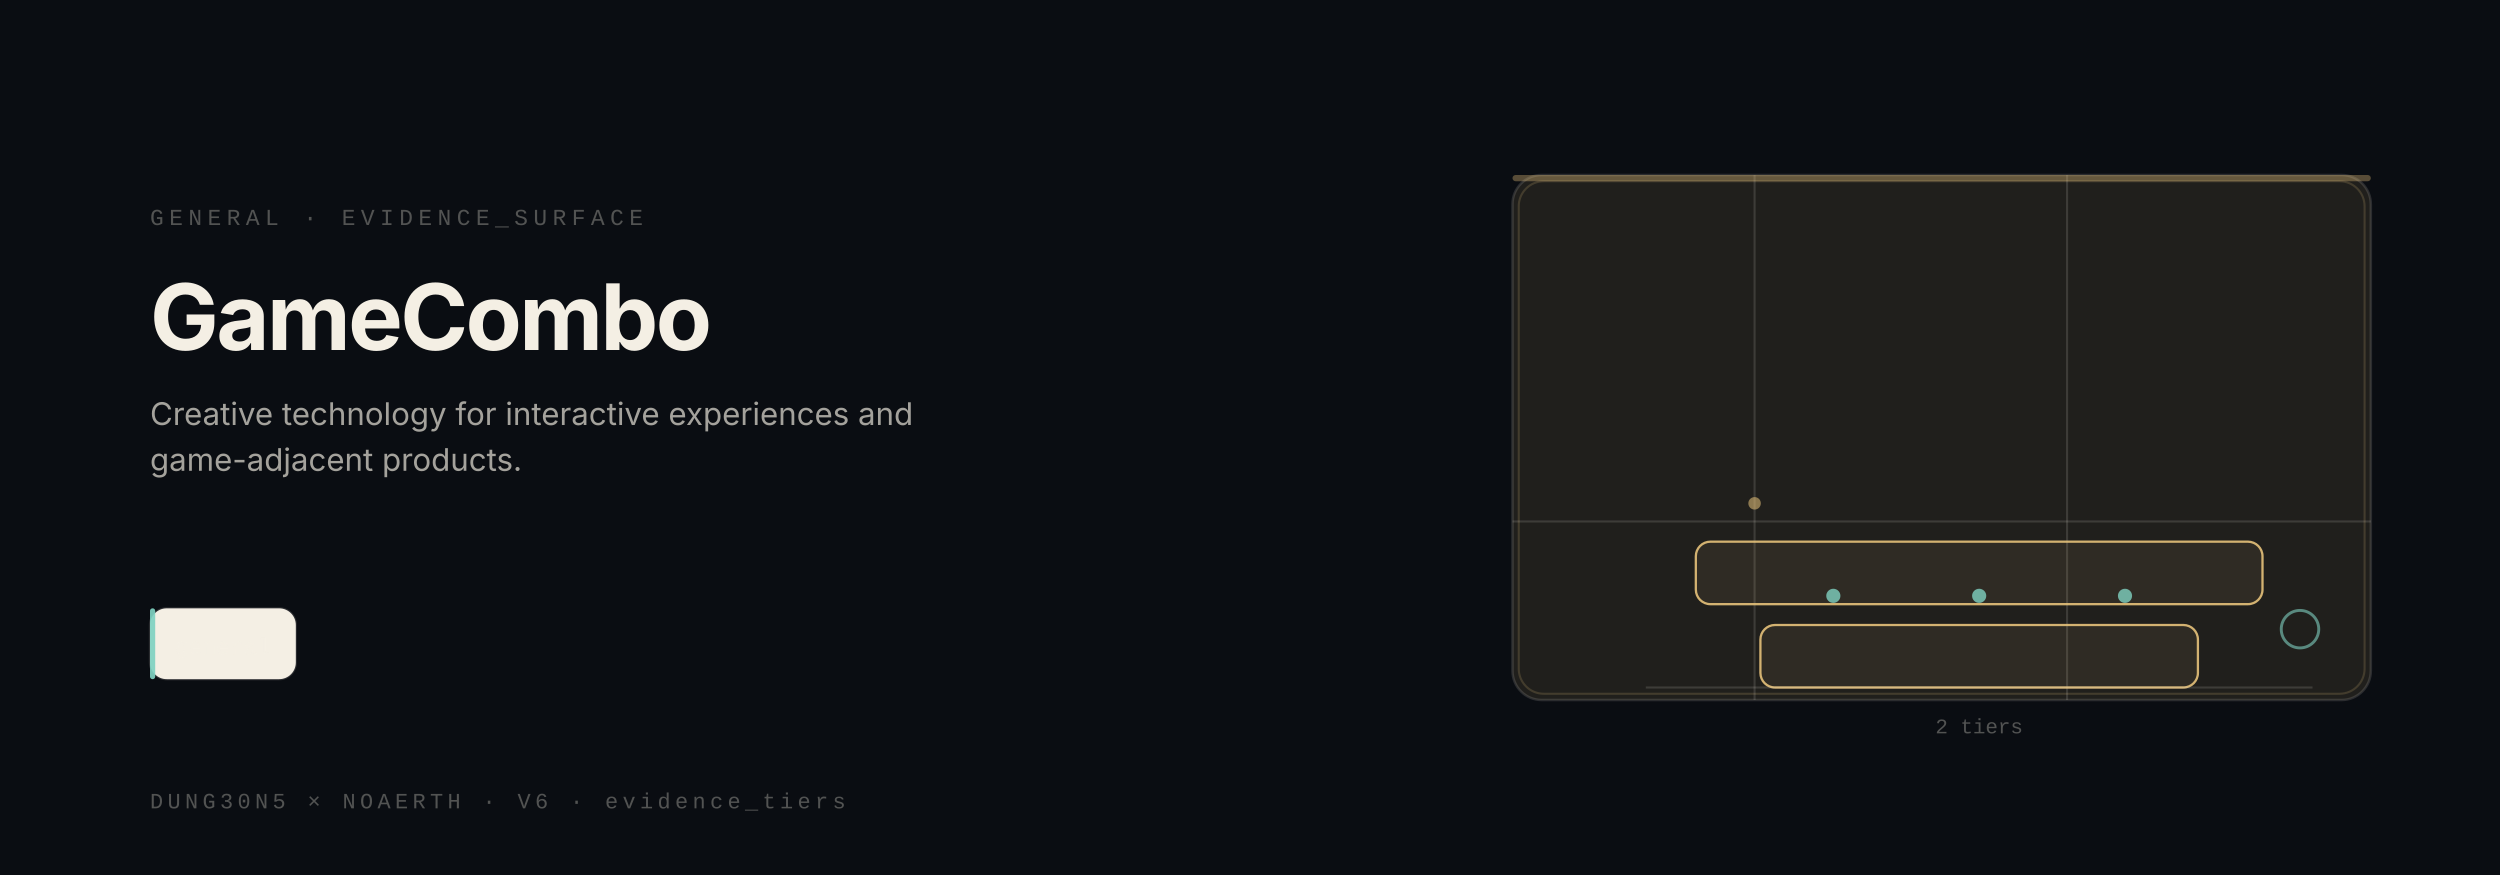
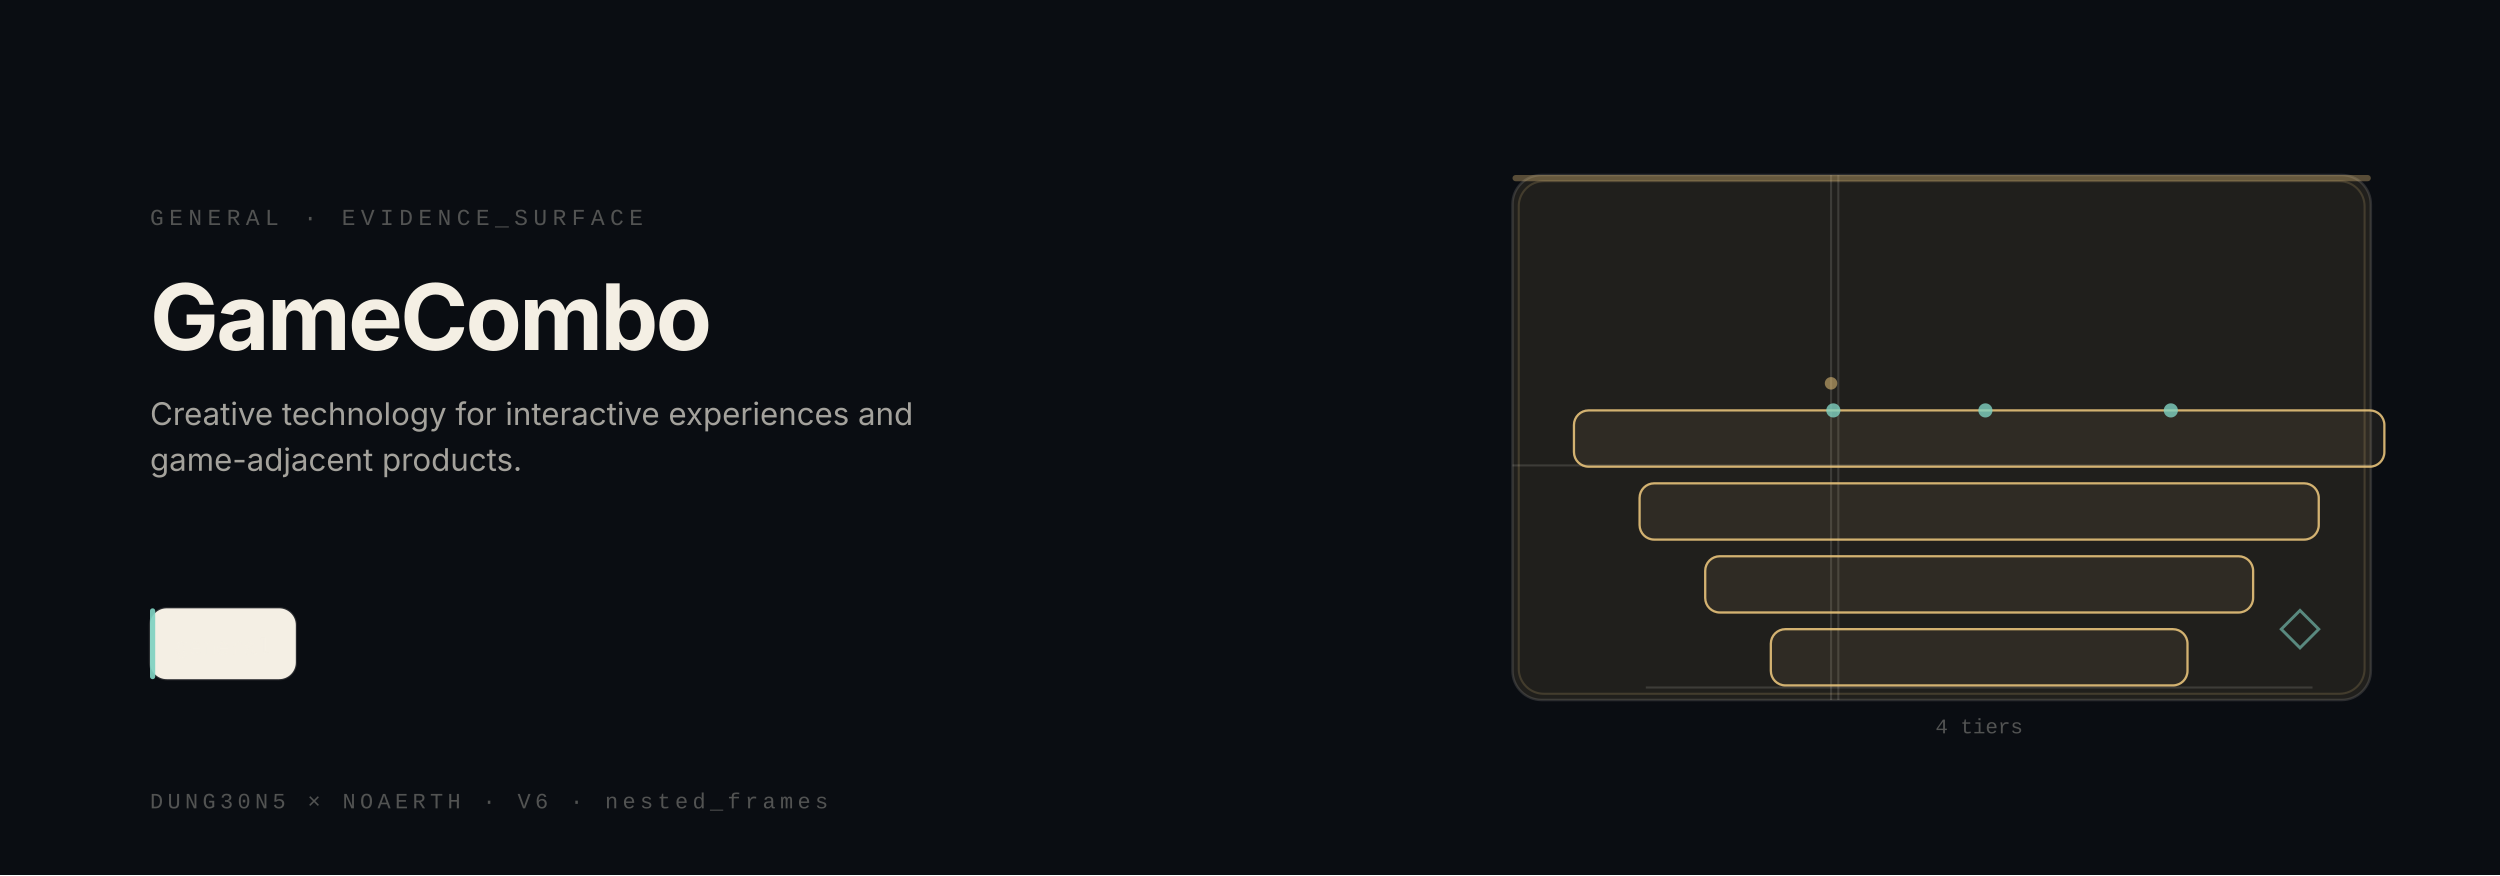
<svg xmlns="http://www.w3.org/2000/svg" viewBox="0 0 1200 420" width="1200" height="420" role="img" aria-label="GameCombo: claims stack into tiers, and evidence is carried up to be checked">
  <rect width="1200" height="420" fill="#0a0d12" />
  <text x="72" y="108" font-family="ui-monospace, SFMono-Regular, Menlo, Monaco, Consolas, 'Liberation Mono', monospace" font-size="11" letter-spacing="2.6" fill="#f4efe44f">GENERAL · EVIDENCE_SURFACE</text>
  <text x="72" y="168" font-family="-apple-system, BlinkMacSystemFont, 'Segoe UI', Inter, Helvetica, Arial, sans-serif" font-size="44" font-weight="660" letter-spacing="-1.2" fill="#f4efe4">GameCombo</text>
  <text x="72" y="204" font-family="-apple-system, BlinkMacSystemFont, 'Segoe UI', Inter, Helvetica, Arial, sans-serif" font-size="15" fill="#f4efe4a8">Creative technology for interactive experiences and</text>
  <text x="72" y="226" font-family="-apple-system, BlinkMacSystemFont, 'Segoe UI', Inter, Helvetica, Arial, sans-serif" font-size="15" fill="#f4efe4a8">game-adjacent products.</text>
  <rect x="72.0" y="292.0" width="70.0" height="34.0" rx="8" fill="#f4efe4" stroke="#f4efe424" stroke-width="1.1" />
  <rect x="72.0" y="292.0" width="2.5" height="34.0" rx="1.2" fill="#7fd1c1" opacity="0.92" />
  <text x="107.0" y="314" font-family="ui-monospace, SFMono-Regular, Menlo, Monaco, Consolas, 'Liberation Mono', monospace" font-size="11" fill="#f4efe4" fill-opacity="0.82" text-anchor="middle">general</text>
  <rect x="726.0" y="84.0" width="412.0" height="252.0" rx="14" fill="#e7c27a" fill-opacity="0.10" />
  <rect x="729.0" y="87.0" width="406.0" height="246.0" rx="12" fill="none" stroke="#e7c27a" stroke-width="1" stroke-opacity="0.18" />
  <rect x="726.0" y="84.0" width="412.0" height="252.0" rx="14" fill="none" stroke="#f4efe424" stroke-width="1.2" />
-   <line x1="842.2" y1="84.0" x2="842.2" y2="336.0" stroke="#f4efe424" stroke-width="1" />
-   <line x1="992.2" y1="84.0" x2="992.2" y2="336.0" stroke="#f4efe424" stroke-width="1" />
-   <line x1="726.0" y1="250.3" x2="1138.0" y2="250.3" stroke="#f4efe424" stroke-width="1" />
-   <circle cx="842.2" cy="241.6" r="3" fill="#e7c27a" opacity="0.55" />
+   <line x1="878.9" y1="84.0" x2="878.9" y2="336.0" stroke="#f4efe424" stroke-width="1" />
+   <line x1="882.4" y1="84.0" x2="882.4" y2="336.0" stroke="#f4efe424" stroke-width="1" />
+   <line x1="726.0" y1="223.4" x2="1138.0" y2="223.4" stroke="#f4efe424" stroke-width="1" />
+   <circle cx="878.9" cy="184.0" r="3" fill="#e7c27a" opacity="0.55" />
  <rect x="726.0" y="84.0" width="412.0" height="3" rx="1.5" fill="#e7c27a" opacity="0.35" />
-   <circle cx="1104.0" cy="302.0" r="9" fill="none" stroke="#7fd1c1" stroke-width="1.4" opacity="0.6" />
-   <rect x="845.0" y="300.0" width="210.0" height="30" rx="7" fill="#e7c27a" fill-opacity="0.09" stroke="#e7c27a" stroke-width="1.1" opacity="0.9" />
-   <rect x="814.0" y="260.0" width="272.0" height="30" rx="7" fill="#e7c27a" fill-opacity="0.09" stroke="#e7c27a" stroke-width="1.1" opacity="0.9" />
-   <circle cx="880" cy="286" r="3.4" fill="#7fd1c1" opacity="0.8" />
-   <circle cx="950" cy="286" r="3.4" fill="#7fd1c1" opacity="0.8" />
-   <circle cx="1020" cy="286" r="3.4" fill="#7fd1c1" opacity="0.8" />
+   <path d="M1095.0 302.0 l9 -9 l9 9 l-9 9 z" fill="none" stroke="#7fd1c1" stroke-width="1.4" opacity="0.6" />
+   <rect x="850.0" y="302.0" width="200.0" height="27" rx="7" fill="#e7c27a" fill-opacity="0.09" stroke="#e7c27a" stroke-width="1.1" opacity="0.9" />
+   <rect x="818.5" y="267.0" width="263.0" height="27" rx="7" fill="#e7c27a" fill-opacity="0.09" stroke="#e7c27a" stroke-width="1.1" opacity="0.9" />
+   <rect x="787.0" y="232.0" width="326.0" height="27" rx="7" fill="#e7c27a" fill-opacity="0.09" stroke="#e7c27a" stroke-width="1.1" opacity="0.9" />
+   <rect x="755.5" y="197.0" width="389.0" height="27" rx="7" fill="#e7c27a" fill-opacity="0.09" stroke="#e7c27a" stroke-width="1.1" opacity="0.9" />
+   <circle cx="880" cy="197" r="3.4" fill="#7fd1c1" opacity="0.8" />
+   <circle cx="953" cy="197" r="3.4" fill="#7fd1c1" opacity="0.8" />
+   <circle cx="1042" cy="197" r="3.4" fill="#7fd1c1" opacity="0.8" />
  <line x1="790" y1="330" x2="1110" y2="330" stroke="#f4efe424" stroke-width="1" />
-   <text x="950" y="352" font-family="ui-monospace, SFMono-Regular, Menlo, Monaco, Consolas, 'Liberation Mono', monospace" font-size="10" fill="#f4efe44f" text-anchor="middle">2 tiers</text>
-   <text x="72" y="388" font-family="ui-monospace, SFMono-Regular, Menlo, Monaco, Consolas, 'Liberation Mono', monospace" font-size="10.5" letter-spacing="2.1" fill="#f4efe44f">DUNG30N5 × NOAERTH · V6 · evidence_tiers</text>
+   <text x="950" y="352" font-family="ui-monospace, SFMono-Regular, Menlo, Monaco, Consolas, 'Liberation Mono', monospace" font-size="10" fill="#f4efe44f" text-anchor="middle">4 tiers</text>
+   <text x="72" y="388" font-family="ui-monospace, SFMono-Regular, Menlo, Monaco, Consolas, 'Liberation Mono', monospace" font-size="10.5" letter-spacing="2.1" fill="#f4efe44f">DUNG30N5 × NOAERTH · V6 · nested_frames</text>
</svg>
